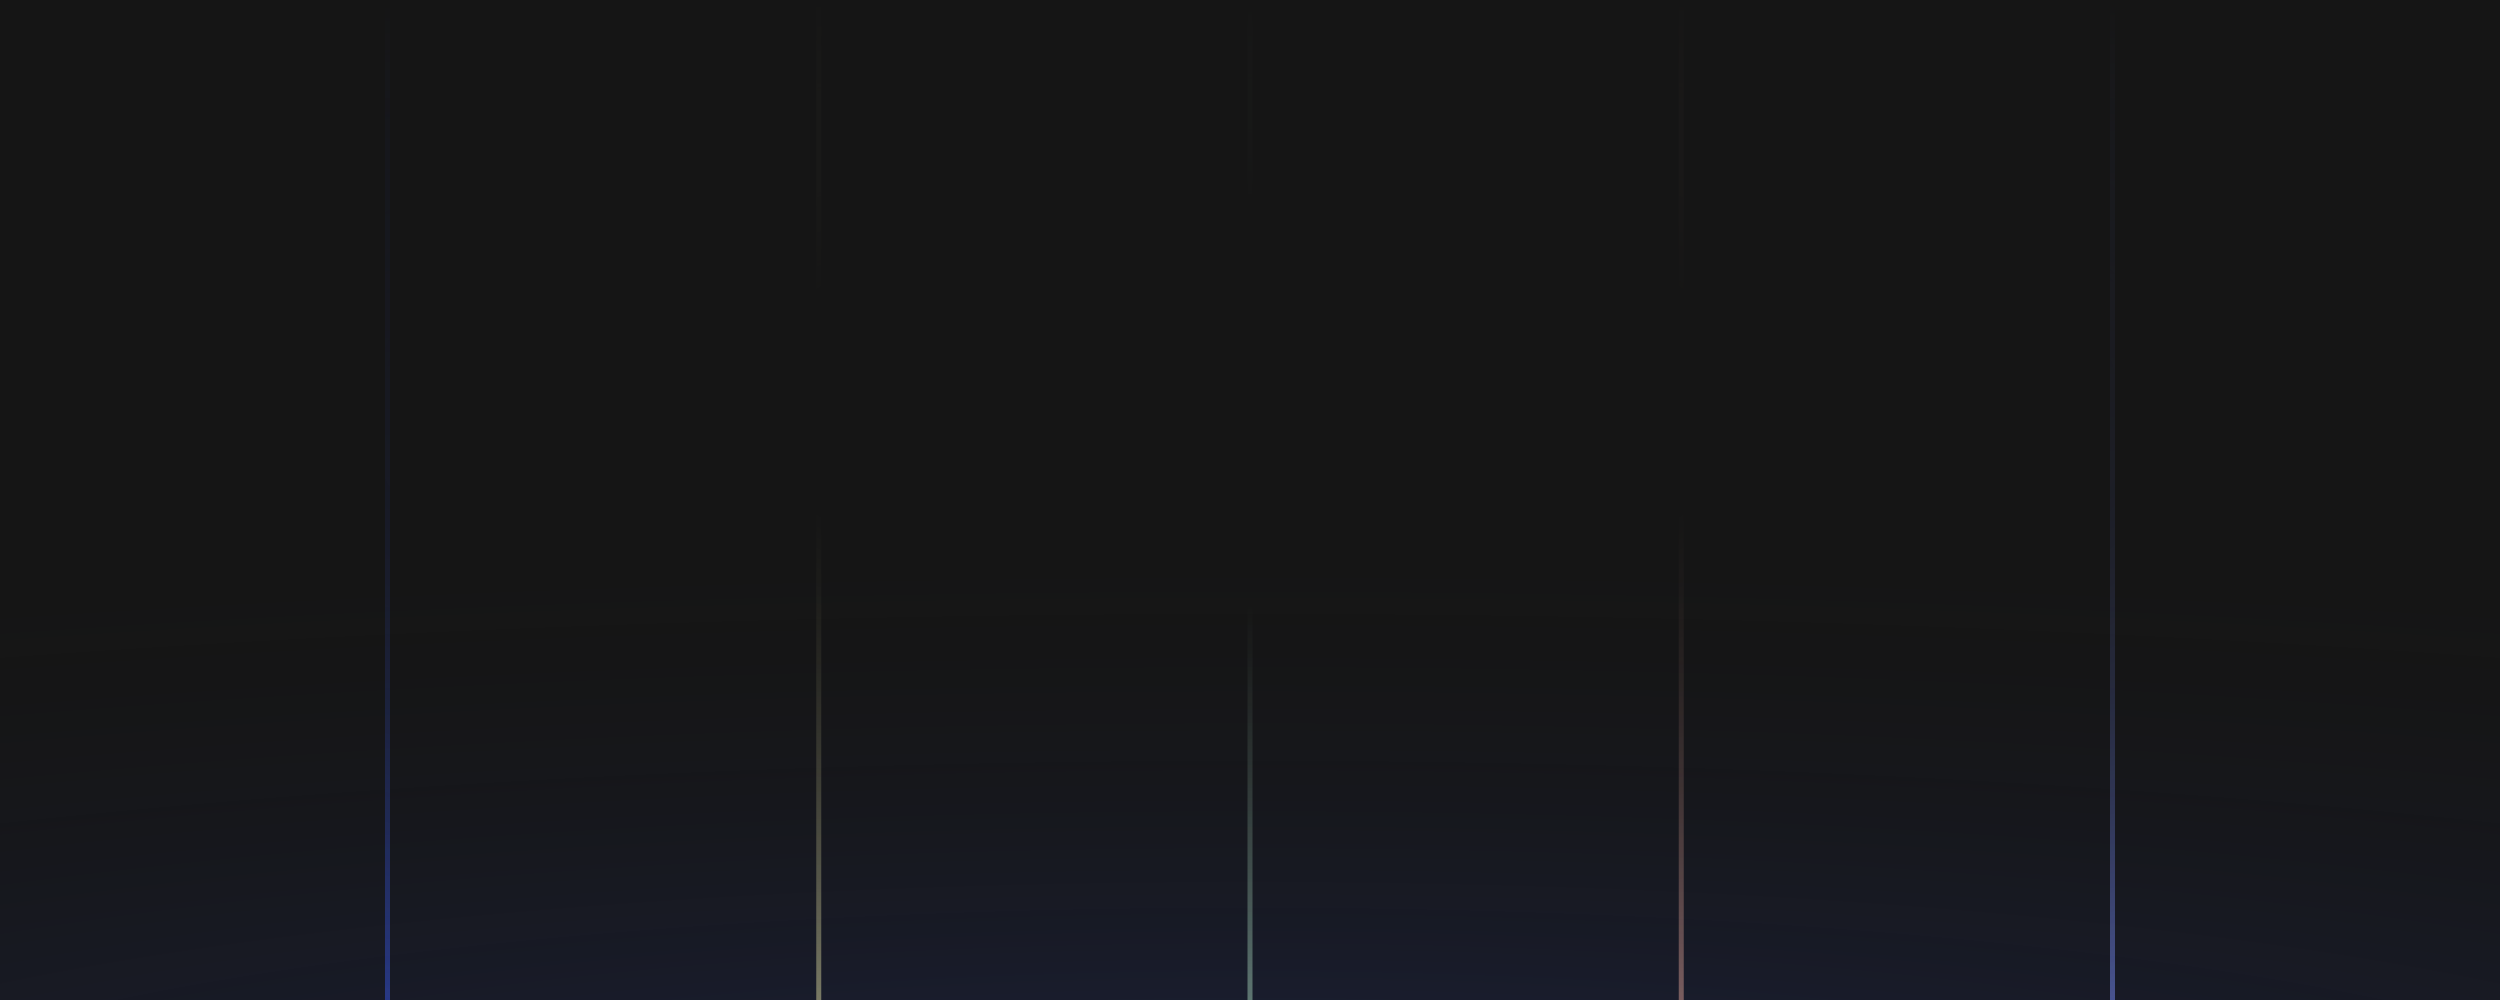
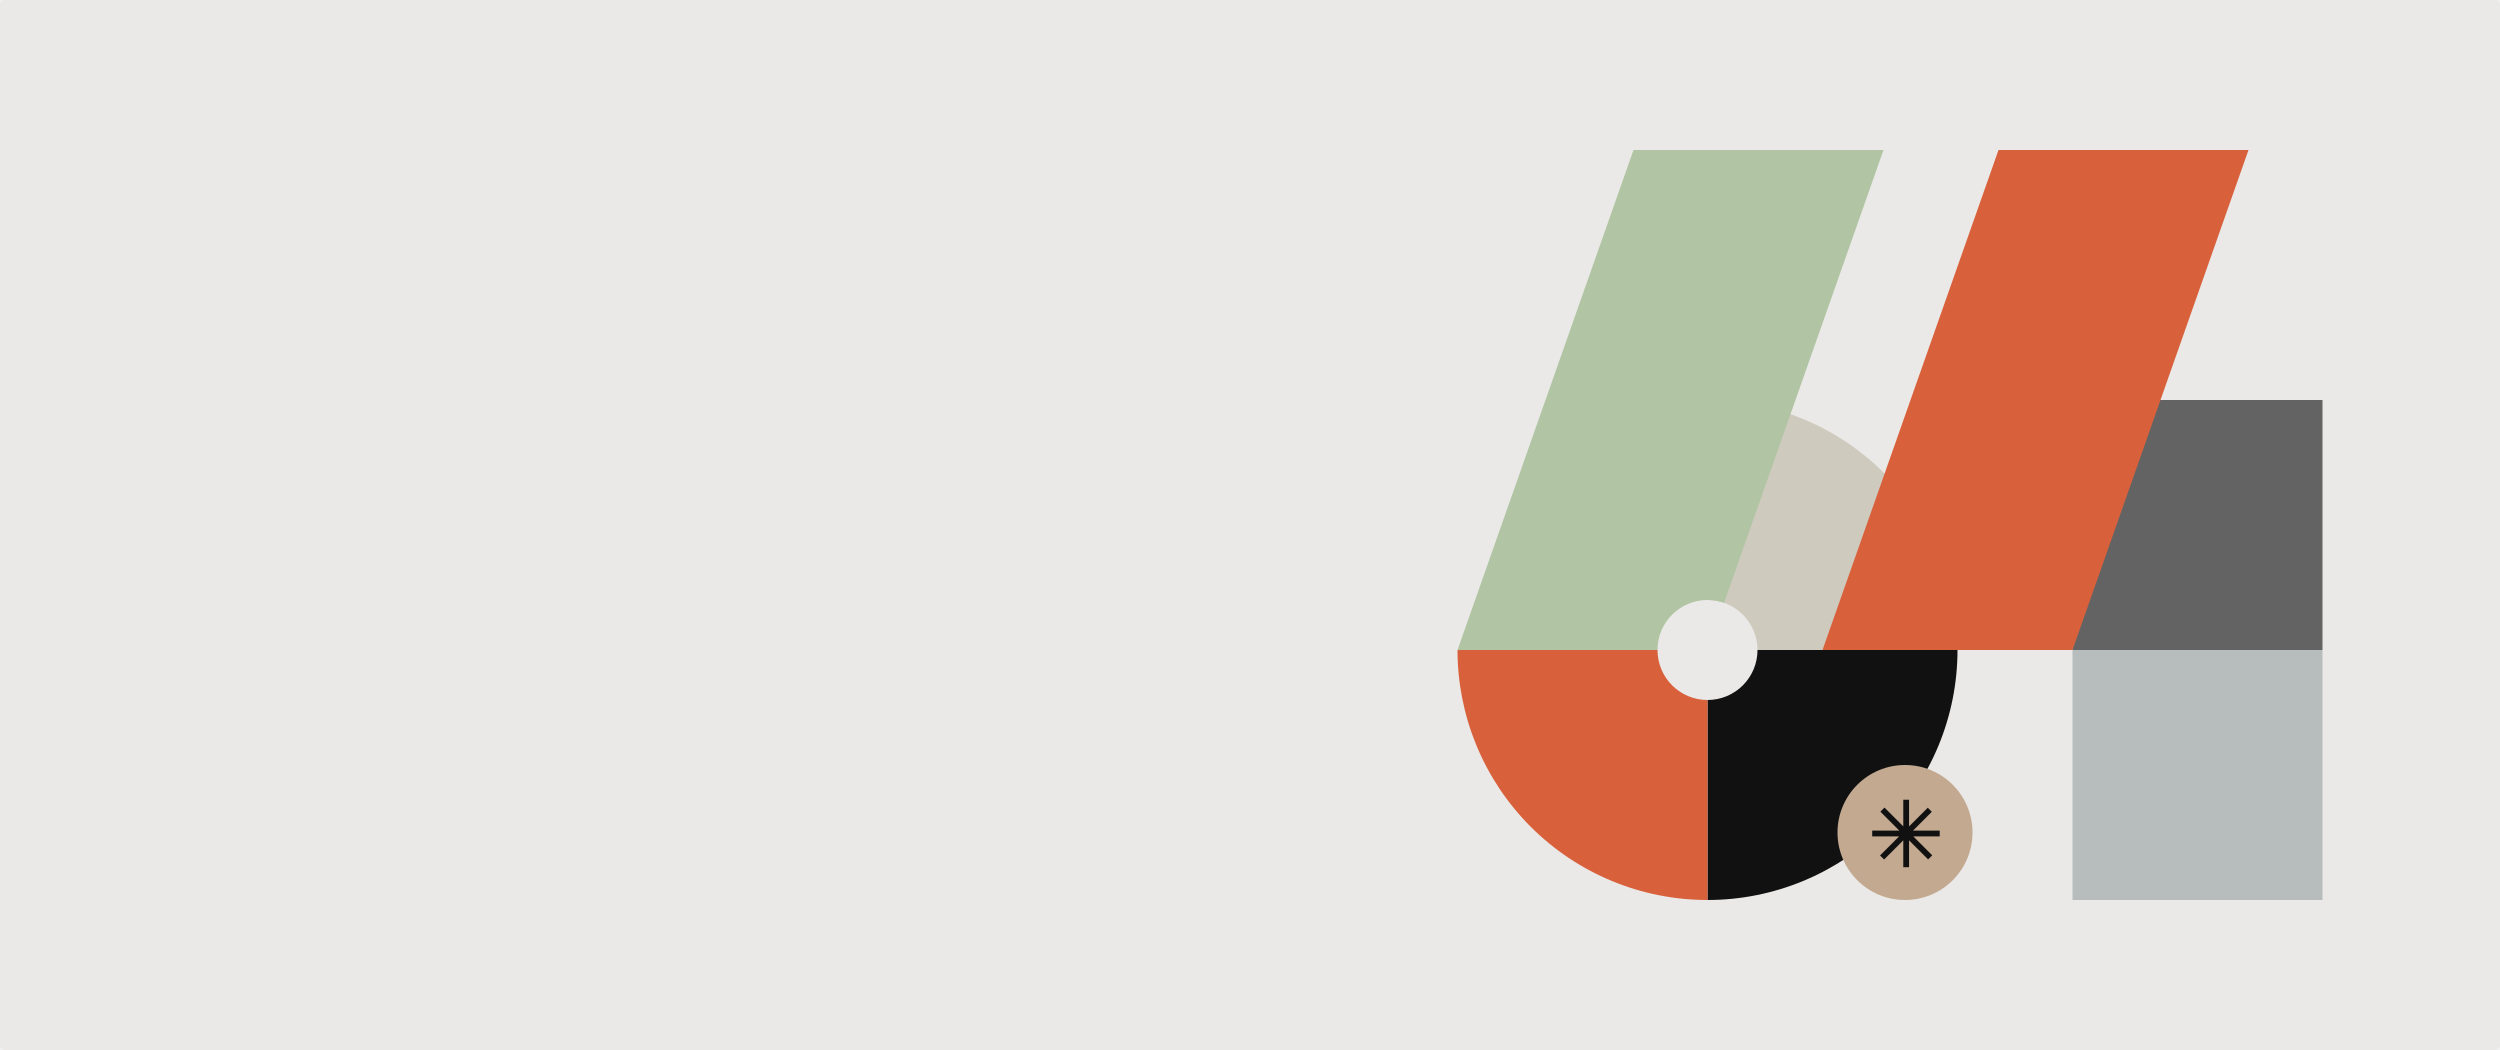
- <svg xmlns="http://www.w3.org/2000/svg" width="1000" height="400" fill="none">
-   <g clip-path="url(#clip0_1916_8299)">
-     <path fill="#151515" d="M0 0h1000v400H0z" />
-     <ellipse opacity=".2" cx="500" cy="463" rx="1497" ry="249" fill="url(#paint0_radial_1916_8299)" />
-     <mask id="a" style="mask-type:alpha" maskUnits="userSpaceOnUse" x="0" y="0" width="1000" height="400">
-       <path fill="url(#paint1_radial_1916_8299)" d="M0 0h1000v400H0z" />
-     </mask>
-     <g mask="url(#a)" stroke-width="2">
-       <path d="M155 0v1635" stroke="url(#paint2_linear_1916_8299)" />
-       <path d="M327.5 0v1635" stroke="url(#paint3_linear_1916_8299)" />
-       <path d="M500 0v1635" stroke="url(#paint4_linear_1916_8299)" />
-       <path d="M672.5 0v1635" stroke="url(#paint5_linear_1916_8299)" />
-       <path d="M845 0v1635" stroke="url(#paint6_linear_1916_8299)" />
-     </g>
-   </g>
-   <defs>
-     <radialGradient id="paint0_radial_1916_8299" cx="0" cy="0" r="1" gradientUnits="userSpaceOnUse" gradientTransform="matrix(0 249 -1497 0 500 463)">
-       <stop stop-color="#3858E9" />
-       <stop offset="1" stop-color="#151515" stop-opacity="0" />
-     </radialGradient>
-     <radialGradient id="paint1_radial_1916_8299" cx="0" cy="0" r="1" gradientUnits="userSpaceOnUse" gradientTransform="matrix(0 493 -1232.5 0 500 162)">
-       <stop offset=".161" stop-color="#151515" stop-opacity="0" />
-       <stop offset=".833" />
-     </radialGradient>
-     <linearGradient id="paint2_linear_1916_8299" x1="155.5" x2="155.5" y2="1635" gradientUnits="userSpaceOnUse">
-       <stop stop-color="#3858E9" stop-opacity="0" />
-       <stop offset=".297" stop-color="#3858E9" />
-       <stop offset=".734" stop-color="#3858E9" />
-       <stop offset="1" stop-color="#3858E9" stop-opacity="0" />
-       <stop offset="1" stop-color="#3858E9" stop-opacity="0" />
-     </linearGradient>
-     <linearGradient id="paint3_linear_1916_8299" x1="328" x2="328" y2="1635" gradientUnits="userSpaceOnUse">
-       <stop stop-color="#FFFCB5" stop-opacity="0" />
-       <stop offset="0" stop-color="#FFFCB5" stop-opacity="0" />
-       <stop offset=".297" stop-color="#FFFCB5" />
-       <stop offset=".734" stop-color="#FFFCB5" />
-       <stop offset="1" stop-color="#FFFCB5" stop-opacity="0" />
-     </linearGradient>
-     <linearGradient id="paint4_linear_1916_8299" x1="500.5" x2="500.5" y2="1635" gradientUnits="userSpaceOnUse">
-       <stop stop-color="#C7FFDB" stop-opacity="0" />
-       <stop offset=".297" stop-color="#C7FFDB" />
-       <stop offset=".693" stop-color="#C7FFDB" />
-       <stop offset="1" stop-color="#C7FFDB" stop-opacity="0" />
-     </linearGradient>
-     <linearGradient id="paint5_linear_1916_8299" x1="673" x2="673" y2="1635" gradientUnits="userSpaceOnUse">
-       <stop stop-color="#FFB7A7" stop-opacity="0" />
-       <stop offset=".297" stop-color="#FFB7A7" />
-       <stop offset=".734" stop-color="#FFB7A7" />
-       <stop offset="1" stop-color="#3858E9" stop-opacity="0" />
-       <stop offset="1" stop-color="#FFB7A7" stop-opacity="0" />
-     </linearGradient>
-     <linearGradient id="paint6_linear_1916_8299" x1="845.5" x2="845.5" y2="1635" gradientUnits="userSpaceOnUse">
-       <stop stop-color="#7B90FF" stop-opacity="0" />
-       <stop offset=".297" stop-color="#7B90FF" />
-       <stop offset=".734" stop-color="#7B90FF" />
-       <stop offset="1" stop-color="#3858E9" stop-opacity="0" />
-       <stop offset="1" stop-color="#7B90FF" stop-opacity="0" />
-     </linearGradient>
-     <clipPath id="clip0_1916_8299">
-       <path fill="#fff" d="M0 0h1000v400H0z" />
-     </clipPath>
-   </defs>
+ <svg xmlns="http://www.w3.org/2000/svg" width="1000" height="420" viewBox="0 0 1000 420" fill="none">
+   <rect width="1000" height="420" rx="2" fill="#EAE9E7" />
+   <path d="M783 260C783 273.132 780.413 286.136 775.388 298.268C770.362 310.401 762.997 321.425 753.711 330.711C744.425 339.997 733.401 347.362 721.268 352.388C709.136 357.413 696.132 360 683 360L683 280C685.626 280 688.227 279.483 690.654 278.478C693.08 277.472 695.285 275.999 697.142 274.142C698.999 272.285 700.472 270.08 701.478 267.654C702.483 265.227 703 262.626 703 260H783Z" fill="#111111" />
+   <path d="M683 160C696.132 160 709.136 162.587 721.268 167.612C733.401 172.638 744.425 180.003 753.711 189.289C762.997 198.575 770.362 209.599 775.388 221.732C780.413 233.864 783 246.868 783 260L703 260C703 257.374 702.483 254.773 701.478 252.346C700.472 249.92 698.999 247.715 697.142 245.858C695.285 244.001 693.08 242.528 690.654 241.522C688.227 240.517 685.626 240 683 240V160Z" fill="#CFCABE" />
+   <path d="M683 360C669.868 360 656.864 357.413 644.732 352.388C632.599 347.362 621.575 339.996 612.289 330.711C603.003 321.425 595.637 310.401 590.612 298.268C585.587 286.136 583 273.132 583 260L663 260C663 262.626 663.517 265.227 664.522 267.654C665.527 270.08 667.001 272.285 668.858 274.142C670.715 275.999 672.92 277.472 675.346 278.478C677.773 279.483 680.374 280 683 280L683 360Z" fill="#D8613C" />
+   <path fill-rule="evenodd" clip-rule="evenodd" d="M753.4 60H653.4L583 260L663 260C663 248.954 671.954 240 683 240C685.329 240 687.564 240.398 689.642 241.129L753.4 60Z" fill="#B1C5A4" />
+   <rect x="829" y="160" width="100" height="100" fill="#636363" />
+   <rect x="829" y="260" width="100" height="100" fill="#B6BDBC" />
+   <path d="M799.4 60H899.4L829 260H729L799.4 60Z" fill="#D8613C" />
+   <circle cx="762" cy="333" r="27" fill="#C2A990" />
+   <path d="M763.621 319.886V330.569L771.107 323.084L772.724 324.719L765.202 332.241H775.886V334.549H765.311L772.888 342.125L771.252 343.761L763.621 336.129V346.886H761.314V336.129L753.646 343.797L752.011 342.18L759.642 334.549H748.886V332.241H759.733L752.156 324.664L753.792 323.029L761.314 330.551V319.886H763.621Z" fill="#111111" />
</svg>
